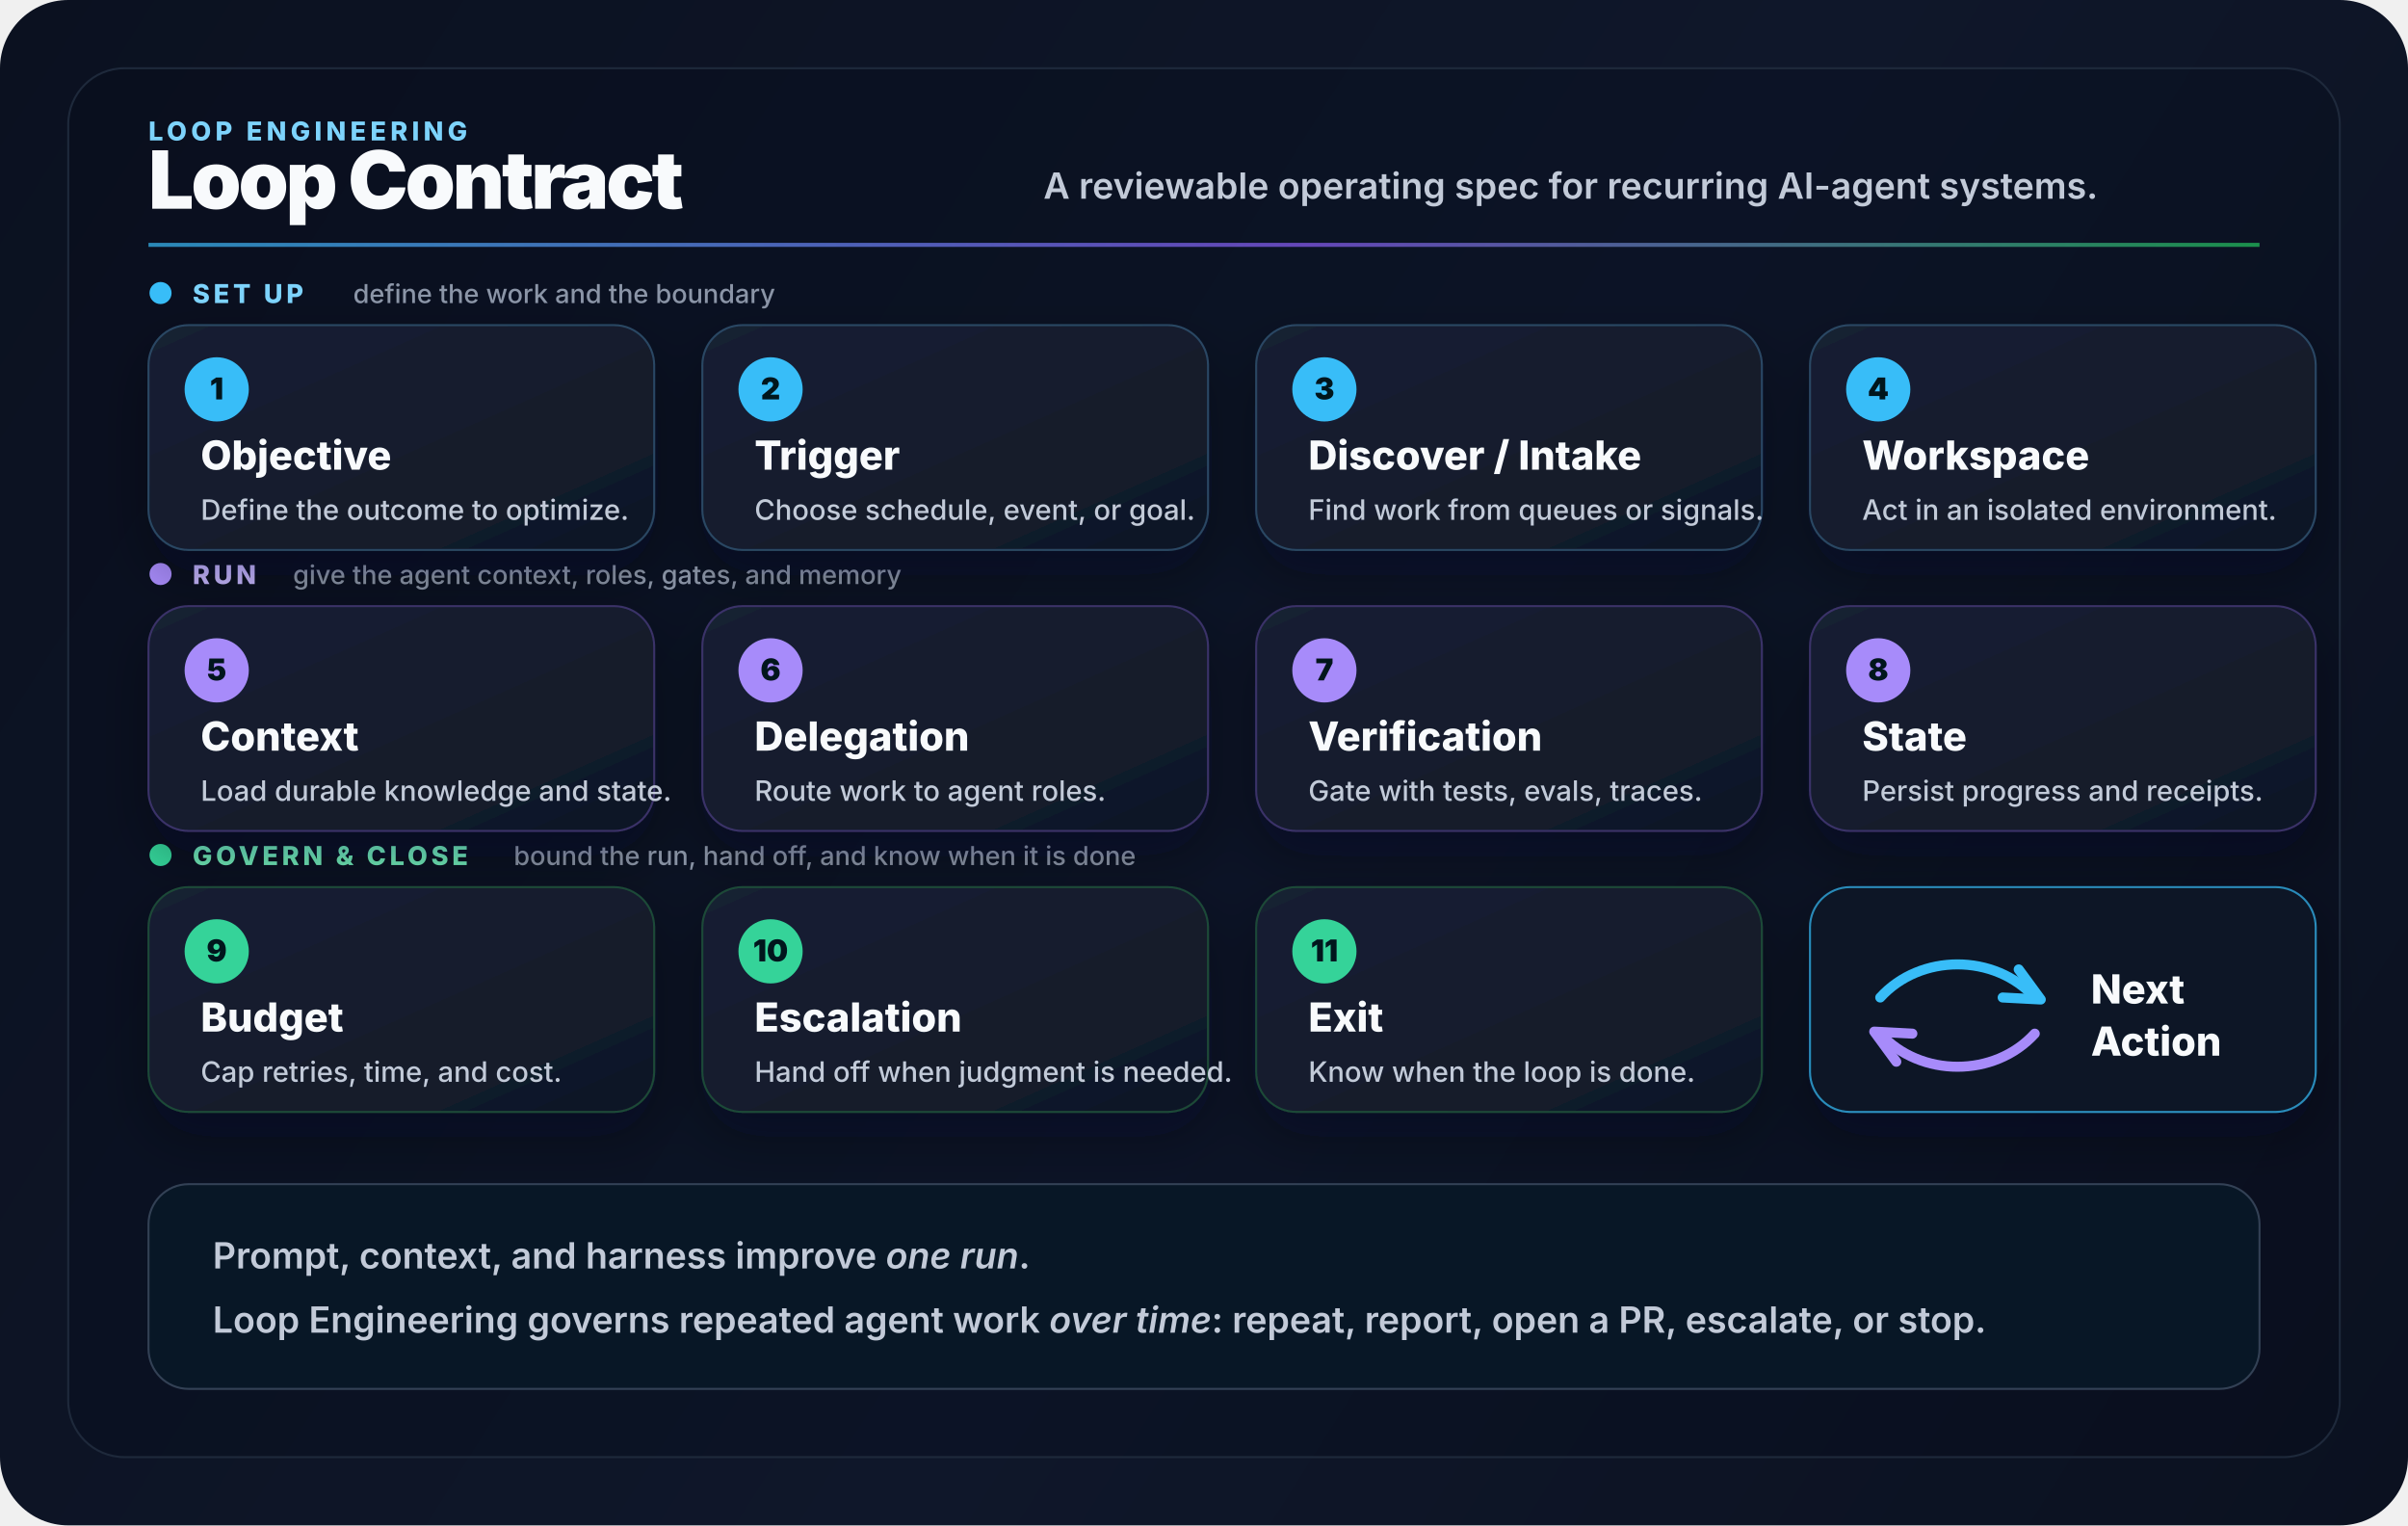
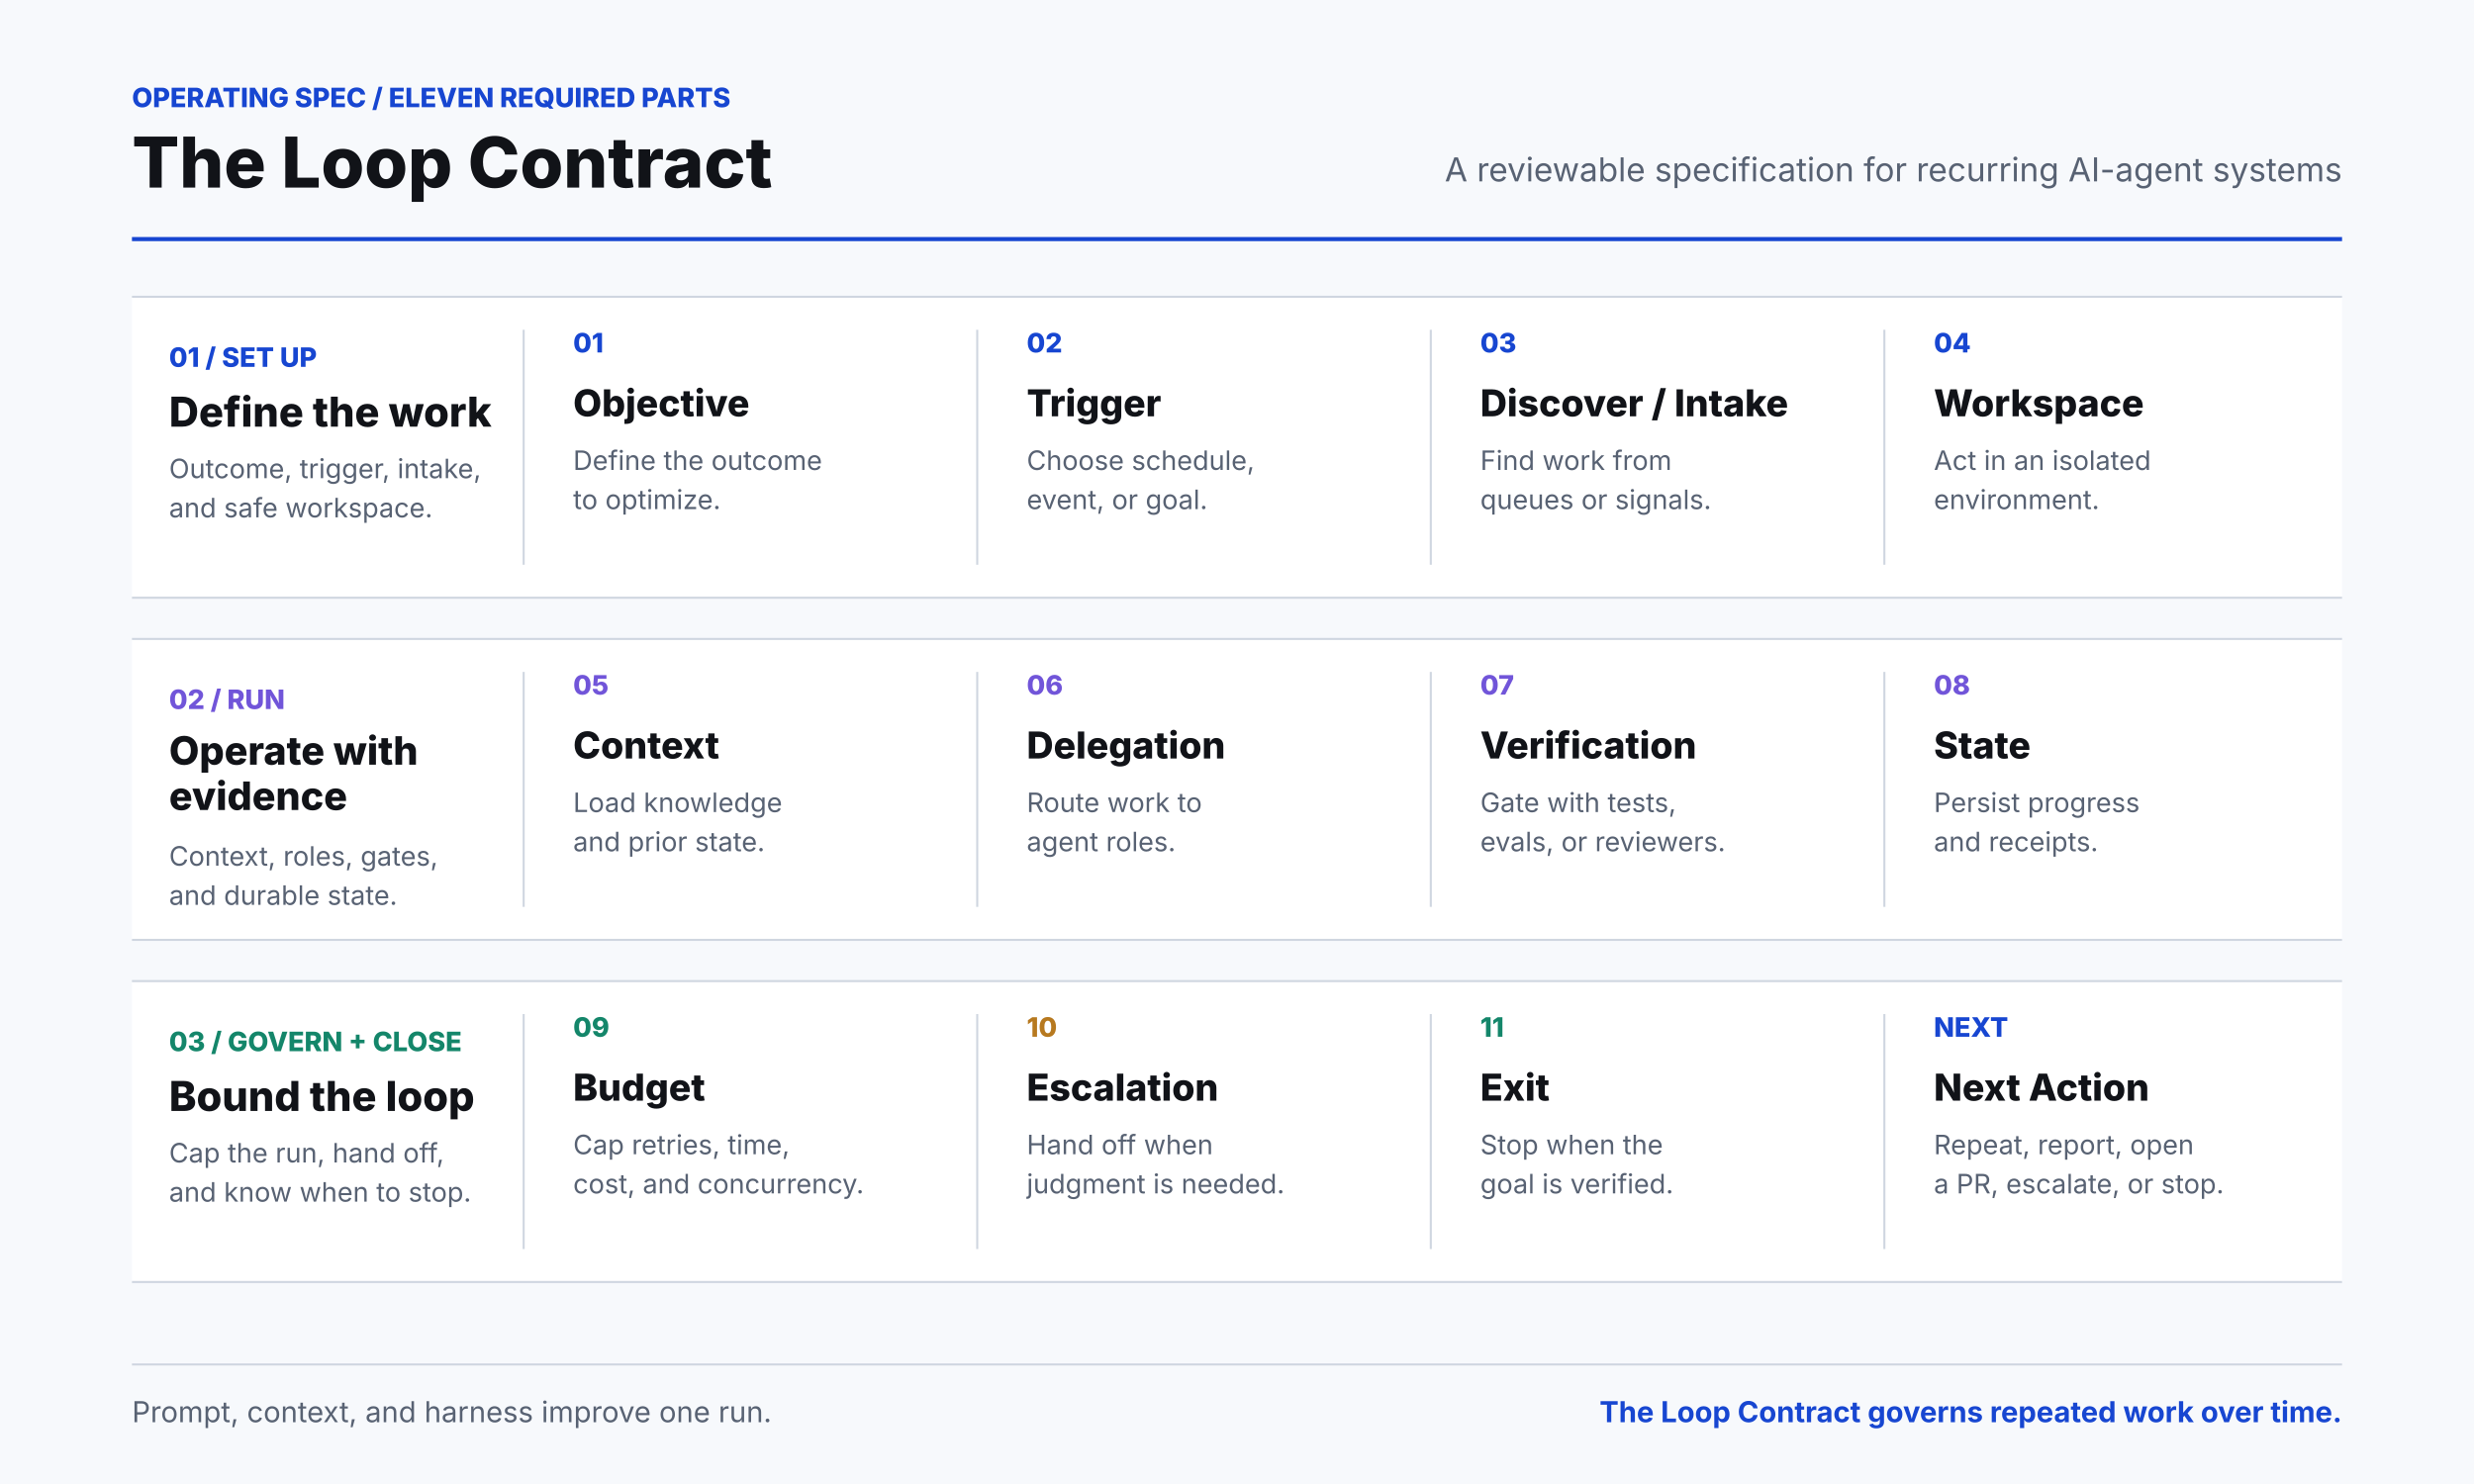
- <svg xmlns="http://www.w3.org/2000/svg" width="1200" height="760" viewBox="0 0 1200 760" fill="none" role="img" aria-labelledby="title desc">
-   <defs>
-     <linearGradient id="bg" x1="0" y1="0" x2="1200" y2="760" gradientUnits="userSpaceOnUse">
-       <stop stop-color="#0b1120" />
-       <stop offset="0.55" stop-color="#0f172a" />
-       <stop offset="1" stop-color="#0b1120" />
-     </linearGradient>
-     <linearGradient id="accent" x1="74" y1="94" x2="1126" y2="120" gradientUnits="userSpaceOnUse">
-       <stop stop-color="#38bdf8" />
-       <stop offset="0.55" stop-color="#8b5cf6" />
-       <stop offset="1" stop-color="#22c55e" />
-     </linearGradient>
-     <linearGradient id="card" x1="0" y1="0" x2="1" y2="1">
-       <stop stop-color="#172033" />
-       <stop offset="1" stop-color="#101827" />
-     </linearGradient>
-     <filter id="shadow" x="-20%" y="-20%" width="140%" height="150%" color-interpolation-filters="sRGB">
-       <feDropShadow dx="0" dy="12" stdDeviation="13" flood-color="#020617" flood-opacity="0.32" />
-     </filter>
-     <style>
-       .title { fill: #f8fafc; font: 900 40px Inter, ui-sans-serif, system-ui, -apple-system, Segoe UI, sans-serif; letter-spacing: -0.035em; }
-       .subtitle { fill: #c2cad8; font: 600 18px Inter, ui-sans-serif, system-ui, -apple-system, Segoe UI, sans-serif; }
-       .eyebrow { fill: #7dd3fc; font: 800 13px Inter, ui-sans-serif, system-ui, -apple-system, Segoe UI, sans-serif; letter-spacing: 0.16em; }
-       .phase { font: 800 13px Inter, ui-sans-serif, system-ui, -apple-system, Segoe UI, sans-serif; letter-spacing: 0.14em; }
-       .phasesub { fill: #8b95a7; font: 500 13px Inter, ui-sans-serif, system-ui, -apple-system, Segoe UI, sans-serif; }
-       .label { fill: #f8fafc; font: 800 20px Inter, ui-sans-serif, system-ui, -apple-system, Segoe UI, sans-serif; }
-       .small { fill: #c2cad8; font: 500 14px Inter, ui-sans-serif, system-ui, -apple-system, Segoe UI, sans-serif; }
-       .number { fill: #04121f; font: 900 15px Inter, ui-sans-serif, system-ui, -apple-system, Segoe UI, sans-serif; }
-     </style>
-   </defs>
-   <rect width="1200" height="760" rx="34" fill="url(#bg)" />
-   <rect x="34" y="34" width="1132" height="692" rx="28" fill="#020617" fill-opacity="0.20" stroke="#1e293b" />
-   <text x="74" y="70" class="eyebrow">LOOP ENGINEERING</text>
-   <text x="74" y="104" class="title">Loop Contract</text>
-   <text x="520" y="99" class="subtitle">A reviewable operating spec for recurring AI-agent systems.</text>
-   <path d="M74 122 H1126" stroke="url(#accent)" stroke-width="2" opacity="0.7" />
+ <svg xmlns="http://www.w3.org/2000/svg" width="1200" height="720" viewBox="0 0 1200 720" role="img" aria-labelledby="title desc" font-family="Inter, Helvetica Neue, Arial, sans-serif">
+   <rect width="1200" height="720" fill="#f7f9fc" />
+   <text x="64" y="52" fill="#1746d1" font-size="13" font-weight="800">OPERATING SPEC / ELEVEN REQUIRED PARTS</text>
+   <text x="64" y="91" fill="#111318" font-size="34" font-weight="800">The Loop Contract</text>
+   <text x="1136" y="88" text-anchor="end" fill="#586273" font-size="16">A reviewable specification for recurring AI-agent systems</text>
+   <line x1="64" y1="116" x2="1136" y2="116" stroke="#1746d1" stroke-width="2" />
  <g>
-     <circle cx="80" cy="146" r="5.5" fill="#38bdf8" />
-     <text x="96" y="151" class="phase" fill="#7dd3fc">SET UP</text>
-     <text x="176" y="151" class="phasesub">define the work and the boundary</text>
-     <circle cx="80" cy="286" r="5.5" fill="#a78bfa" />
-     <text x="96" y="291" class="phase" fill="#c4b5fd">RUN</text>
-     <text x="146" y="291" class="phasesub">give the agent context, roles, gates, and memory</text>
-     <circle cx="80" cy="426" r="5.5" fill="#34d399" />
-     <text x="96" y="431" class="phase" fill="#6ee7b7">GOVERN &amp; CLOSE</text>
-     <text x="256" y="431" class="phasesub">bound the run, hand off, and know when it is done</text>
-   </g>
-   <g class="row" filter="url(#shadow)">
-     <g transform="translate(74 162)">
-       <rect width="252" height="112" rx="20" fill="url(#card)" stroke="#2a4763" />
-       <circle cx="34" cy="32" r="16" fill="#38bdf8" />
-       <text x="34" y="37" text-anchor="middle" class="number">1</text>
-       <text x="26" y="72" class="label">Objective</text>
-       <text x="26" y="97" class="small">Define the outcome to optimize.</text>
+     <rect x="64" y="144" width="1072" height="146" fill="#ffffff" />
+     <line x1="64" y1="144" x2="1136" y2="144" stroke="#cfd6e0" />
+     <line x1="64" y1="290" x2="1136" y2="290" stroke="#cfd6e0" />
+     <text x="82" y="178" fill="#1746d1" font-size="13" font-weight="800">01 / SET UP</text>
+     <text x="82" y="207" fill="#111318" font-size="20" font-weight="800">Define the work</text>
+     <text x="82" y="232" fill="#586273" font-size="13">Outcome, trigger, intake,</text>
+     <text x="82" y="251" fill="#586273" font-size="13">and safe workspace.</text>
+     <line x1="254" y1="160" x2="254" y2="274" stroke="#cfd6e0" />
+     <g transform="translate(278 171)">
+       <text fill="#1746d1" font-size="13" font-weight="800">01</text>
+       <text y="31" fill="#111318" font-size="18" font-weight="800">Objective</text>
+       <text y="57" fill="#586273" font-size="13">Define the outcome</text>
+       <text y="76" fill="#586273" font-size="13">to optimize.</text>
    </g>
-     <g transform="translate(350 162)">
-       <rect width="252" height="112" rx="20" fill="url(#card)" stroke="#2a4763" />
-       <circle cx="34" cy="32" r="16" fill="#38bdf8" />
-       <text x="34" y="37" text-anchor="middle" class="number">2</text>
-       <text x="26" y="72" class="label">Trigger</text>
-       <text x="26" y="97" class="small">Choose schedule, event, or goal.</text>
+     <line x1="474" y1="160" x2="474" y2="274" stroke="#cfd6e0" />
+     <g transform="translate(498 171)">
+       <text fill="#1746d1" font-size="13" font-weight="800">02</text>
+       <text y="31" fill="#111318" font-size="18" font-weight="800">Trigger</text>
+       <text y="57" fill="#586273" font-size="13">Choose schedule,</text>
+       <text y="76" fill="#586273" font-size="13">event, or goal.</text>
    </g>
-     <g transform="translate(626 162)">
-       <rect width="252" height="112" rx="20" fill="url(#card)" stroke="#2a4763" />
-       <circle cx="34" cy="32" r="16" fill="#38bdf8" />
-       <text x="34" y="37" text-anchor="middle" class="number">3</text>
-       <text x="26" y="72" class="label">Discover / Intake</text>
-       <text x="26" y="97" class="small">Find work from queues or signals.</text>
+     <line x1="694" y1="160" x2="694" y2="274" stroke="#cfd6e0" />
+     <g transform="translate(718 171)">
+       <text fill="#1746d1" font-size="13" font-weight="800">03</text>
+       <text y="31" fill="#111318" font-size="18" font-weight="800">Discover / Intake</text>
+       <text y="57" fill="#586273" font-size="13">Find work from</text>
+       <text y="76" fill="#586273" font-size="13">queues or signals.</text>
    </g>
-     <g transform="translate(902 162)">
-       <rect width="252" height="112" rx="20" fill="url(#card)" stroke="#2a4763" />
-       <circle cx="34" cy="32" r="16" fill="#38bdf8" />
-       <text x="34" y="37" text-anchor="middle" class="number">4</text>
-       <text x="26" y="72" class="label">Workspace</text>
-       <text x="26" y="97" class="small">Act in an isolated environment.</text>
+     <line x1="914" y1="160" x2="914" y2="274" stroke="#cfd6e0" />
+     <g transform="translate(938 171)">
+       <text fill="#1746d1" font-size="13" font-weight="800">04</text>
+       <text y="31" fill="#111318" font-size="18" font-weight="800">Workspace</text>
+       <text y="57" fill="#586273" font-size="13">Act in an isolated</text>
+       <text y="76" fill="#586273" font-size="13">environment.</text>
    </g>
  </g>
-   <g class="row" filter="url(#shadow)">
-     <g transform="translate(74 302)">
-       <rect width="252" height="112" rx="20" fill="url(#card)" stroke="#3a3268" />
-       <circle cx="34" cy="32" r="16" fill="#a78bfa" />
-       <text x="34" y="37" text-anchor="middle" class="number">5</text>
-       <text x="26" y="72" class="label">Context</text>
-       <text x="26" y="97" class="small">Load durable knowledge and state.</text>
+   <g>
+     <rect x="64" y="310" width="1072" height="146" fill="#ffffff" />
+     <line x1="64" y1="310" x2="1136" y2="310" stroke="#cfd6e0" />
+     <line x1="64" y1="456" x2="1136" y2="456" stroke="#cfd6e0" />
+     <text x="82" y="344" fill="#7155d9" font-size="13" font-weight="800">02 / RUN</text>
+     <text x="82" y="371" fill="#111318" font-size="19" font-weight="800">Operate with</text>
+     <text x="82" y="393" fill="#111318" font-size="19" font-weight="800">evidence</text>
+     <text x="82" y="420" fill="#586273" font-size="13">Context, roles, gates,</text>
+     <text x="82" y="439" fill="#586273" font-size="13">and durable state.</text>
+     <line x1="254" y1="326" x2="254" y2="440" stroke="#cfd6e0" />
+     <g transform="translate(278 337)">
+       <text fill="#7155d9" font-size="13" font-weight="800">05</text>
+       <text y="31" fill="#111318" font-size="18" font-weight="800">Context</text>
+       <text y="57" fill="#586273" font-size="13">Load knowledge</text>
+       <text y="76" fill="#586273" font-size="13">and prior state.</text>
    </g>
-     <g transform="translate(350 302)">
-       <rect width="252" height="112" rx="20" fill="url(#card)" stroke="#3a3268" />
-       <circle cx="34" cy="32" r="16" fill="#a78bfa" />
-       <text x="34" y="37" text-anchor="middle" class="number">6</text>
-       <text x="26" y="72" class="label">Delegation</text>
-       <text x="26" y="97" class="small">Route work to agent roles.</text>
+     <line x1="474" y1="326" x2="474" y2="440" stroke="#cfd6e0" />
+     <g transform="translate(498 337)">
+       <text fill="#7155d9" font-size="13" font-weight="800">06</text>
+       <text y="31" fill="#111318" font-size="18" font-weight="800">Delegation</text>
+       <text y="57" fill="#586273" font-size="13">Route work to</text>
+       <text y="76" fill="#586273" font-size="13">agent roles.</text>
    </g>
-     <g transform="translate(626 302)">
-       <rect width="252" height="112" rx="20" fill="url(#card)" stroke="#3a3268" />
-       <circle cx="34" cy="32" r="16" fill="#a78bfa" />
-       <text x="34" y="37" text-anchor="middle" class="number">7</text>
-       <text x="26" y="72" class="label">Verification</text>
-       <text x="26" y="97" class="small">Gate with tests, evals, traces.</text>
+     <line x1="694" y1="326" x2="694" y2="440" stroke="#cfd6e0" />
+     <g transform="translate(718 337)">
+       <text fill="#7155d9" font-size="13" font-weight="800">07</text>
+       <text y="31" fill="#111318" font-size="18" font-weight="800">Verification</text>
+       <text y="57" fill="#586273" font-size="13">Gate with tests,</text>
+       <text y="76" fill="#586273" font-size="13">evals, or reviewers.</text>
    </g>
-     <g transform="translate(902 302)">
-       <rect width="252" height="112" rx="20" fill="url(#card)" stroke="#3a3268" />
-       <circle cx="34" cy="32" r="16" fill="#a78bfa" />
-       <text x="34" y="37" text-anchor="middle" class="number">8</text>
-       <text x="26" y="72" class="label">State</text>
-       <text x="26" y="97" class="small">Persist progress and receipts.</text>
+     <line x1="914" y1="326" x2="914" y2="440" stroke="#cfd6e0" />
+     <g transform="translate(938 337)">
+       <text fill="#7155d9" font-size="13" font-weight="800">08</text>
+       <text y="31" fill="#111318" font-size="18" font-weight="800">State</text>
+       <text y="57" fill="#586273" font-size="13">Persist progress</text>
+       <text y="76" fill="#586273" font-size="13">and receipts.</text>
    </g>
  </g>
-   <g class="row" filter="url(#shadow)">
-     <g transform="translate(74 442)">
-       <rect width="252" height="112" rx="20" fill="url(#card)" stroke="#1f4a37" />
-       <circle cx="34" cy="32" r="16" fill="#34d399" />
-       <text x="34" y="37" text-anchor="middle" class="number">9</text>
-       <text x="26" y="72" class="label">Budget</text>
-       <text x="26" y="97" class="small">Cap retries, time, and cost.</text>
+   <g>
+     <rect x="64" y="476" width="1072" height="146" fill="#ffffff" />
+     <line x1="64" y1="476" x2="1136" y2="476" stroke="#cfd6e0" />
+     <line x1="64" y1="622" x2="1136" y2="622" stroke="#cfd6e0" />
+     <text x="82" y="510" fill="#14866a" font-size="13" font-weight="800">03 / GOVERN + CLOSE</text>
+     <text x="82" y="539" fill="#111318" font-size="20" font-weight="800">Bound the loop</text>
+     <text x="82" y="564" fill="#586273" font-size="13">Cap the run, hand off,</text>
+     <text x="82" y="583" fill="#586273" font-size="13">and know when to stop.</text>
+     <line x1="254" y1="492" x2="254" y2="606" stroke="#cfd6e0" />
+     <g transform="translate(278 503)">
+       <text fill="#14866a" font-size="13" font-weight="800">09</text>
+       <text y="31" fill="#111318" font-size="18" font-weight="800">Budget</text>
+       <text y="57" fill="#586273" font-size="13">Cap retries, time,</text>
+       <text y="76" fill="#586273" font-size="13">cost, and concurrency.</text>
    </g>
-     <g transform="translate(350 442)">
-       <rect width="252" height="112" rx="20" fill="url(#card)" stroke="#1f4a37" />
-       <circle cx="34" cy="32" r="16" fill="#34d399" />
-       <text x="34" y="37" text-anchor="middle" class="number">10</text>
-       <text x="26" y="72" class="label">Escalation</text>
-       <text x="26" y="97" class="small">Hand off when judgment is needed.</text>
+     <line x1="474" y1="492" x2="474" y2="606" stroke="#cfd6e0" />
+     <g transform="translate(498 503)">
+       <text fill="#b7791f" font-size="13" font-weight="800">10</text>
+       <text y="31" fill="#111318" font-size="18" font-weight="800">Escalation</text>
+       <text y="57" fill="#586273" font-size="13">Hand off when</text>
+       <text y="76" fill="#586273" font-size="13">judgment is needed.</text>
    </g>
-     <g transform="translate(626 442)">
-       <rect width="252" height="112" rx="20" fill="url(#card)" stroke="#1f4a37" />
-       <circle cx="34" cy="32" r="16" fill="#34d399" />
-       <text x="34" y="37" text-anchor="middle" class="number">11</text>
-       <text x="26" y="72" class="label">Exit</text>
-       <text x="26" y="97" class="small">Know when the loop is done.</text>
+     <line x1="694" y1="492" x2="694" y2="606" stroke="#cfd6e0" />
+     <g transform="translate(718 503)">
+       <text fill="#14866a" font-size="13" font-weight="800">11</text>
+       <text y="31" fill="#111318" font-size="18" font-weight="800">Exit</text>
+       <text y="57" fill="#586273" font-size="13">Stop when the</text>
+       <text y="76" fill="#586273" font-size="13">goal is verified.</text>
    </g>
-     <g transform="translate(902 442)">
-       <rect width="252" height="112" rx="20" fill="#081726" stroke="#38bdf8" stroke-opacity="0.7" />
-       <path d="M35 55 C55 33 92 33 112 55" stroke="#38bdf8" stroke-width="5" stroke-linecap="round" />
-       <path d="M104 41 L115 56 L96 55" fill="none" stroke="#38bdf8" stroke-width="5" stroke-linecap="round" stroke-linejoin="round" />
-       <path d="M112 73 C92 95 55 95 35 73" stroke="#a78bfa" stroke-width="5" stroke-linecap="round" />
-       <path d="M43 87 L32 72 L51 73" fill="none" stroke="#a78bfa" stroke-width="5" stroke-linecap="round" stroke-linejoin="round" />
-       <text x="140" y="58" class="label">Next</text>
-       <text x="140" y="84" class="label">Action</text>
+     <line x1="914" y1="492" x2="914" y2="606" stroke="#cfd6e0" />
+     <g transform="translate(938 503)">
+       <text fill="#1746d1" font-size="13" font-weight="800">NEXT</text>
+       <text y="31" fill="#111318" font-size="18" font-weight="800">Next Action</text>
+       <text y="57" fill="#586273" font-size="13">Repeat, report, open</text>
+       <text y="76" fill="#586273" font-size="13">a PR, escalate, or stop.</text>
    </g>
  </g>
-   <rect x="74" y="590" width="1052" height="102" rx="20" fill="#081726" stroke="#334155" />
-   <text x="106" y="632" class="subtitle" fill="#e2e8f0">Prompt, context, and harness improve <tspan font-style="italic">one run</tspan>.</text>
-   <text x="106" y="664" class="subtitle" fill="#e2e8f0">Loop Engineering governs repeated agent work <tspan font-style="italic">over time</tspan>: repeat, report, open a PR, escalate, or stop.</text>
+   <line x1="64" y1="662" x2="1136" y2="662" stroke="#cfd6e0" />
+   <text x="64" y="690" fill="#586273" font-size="14">Prompt, context, and harness improve one run.</text>
+   <text x="1136" y="690" text-anchor="end" fill="#1746d1" font-size="14" font-weight="700">The Loop Contract governs repeated work over time.</text>
</svg>
